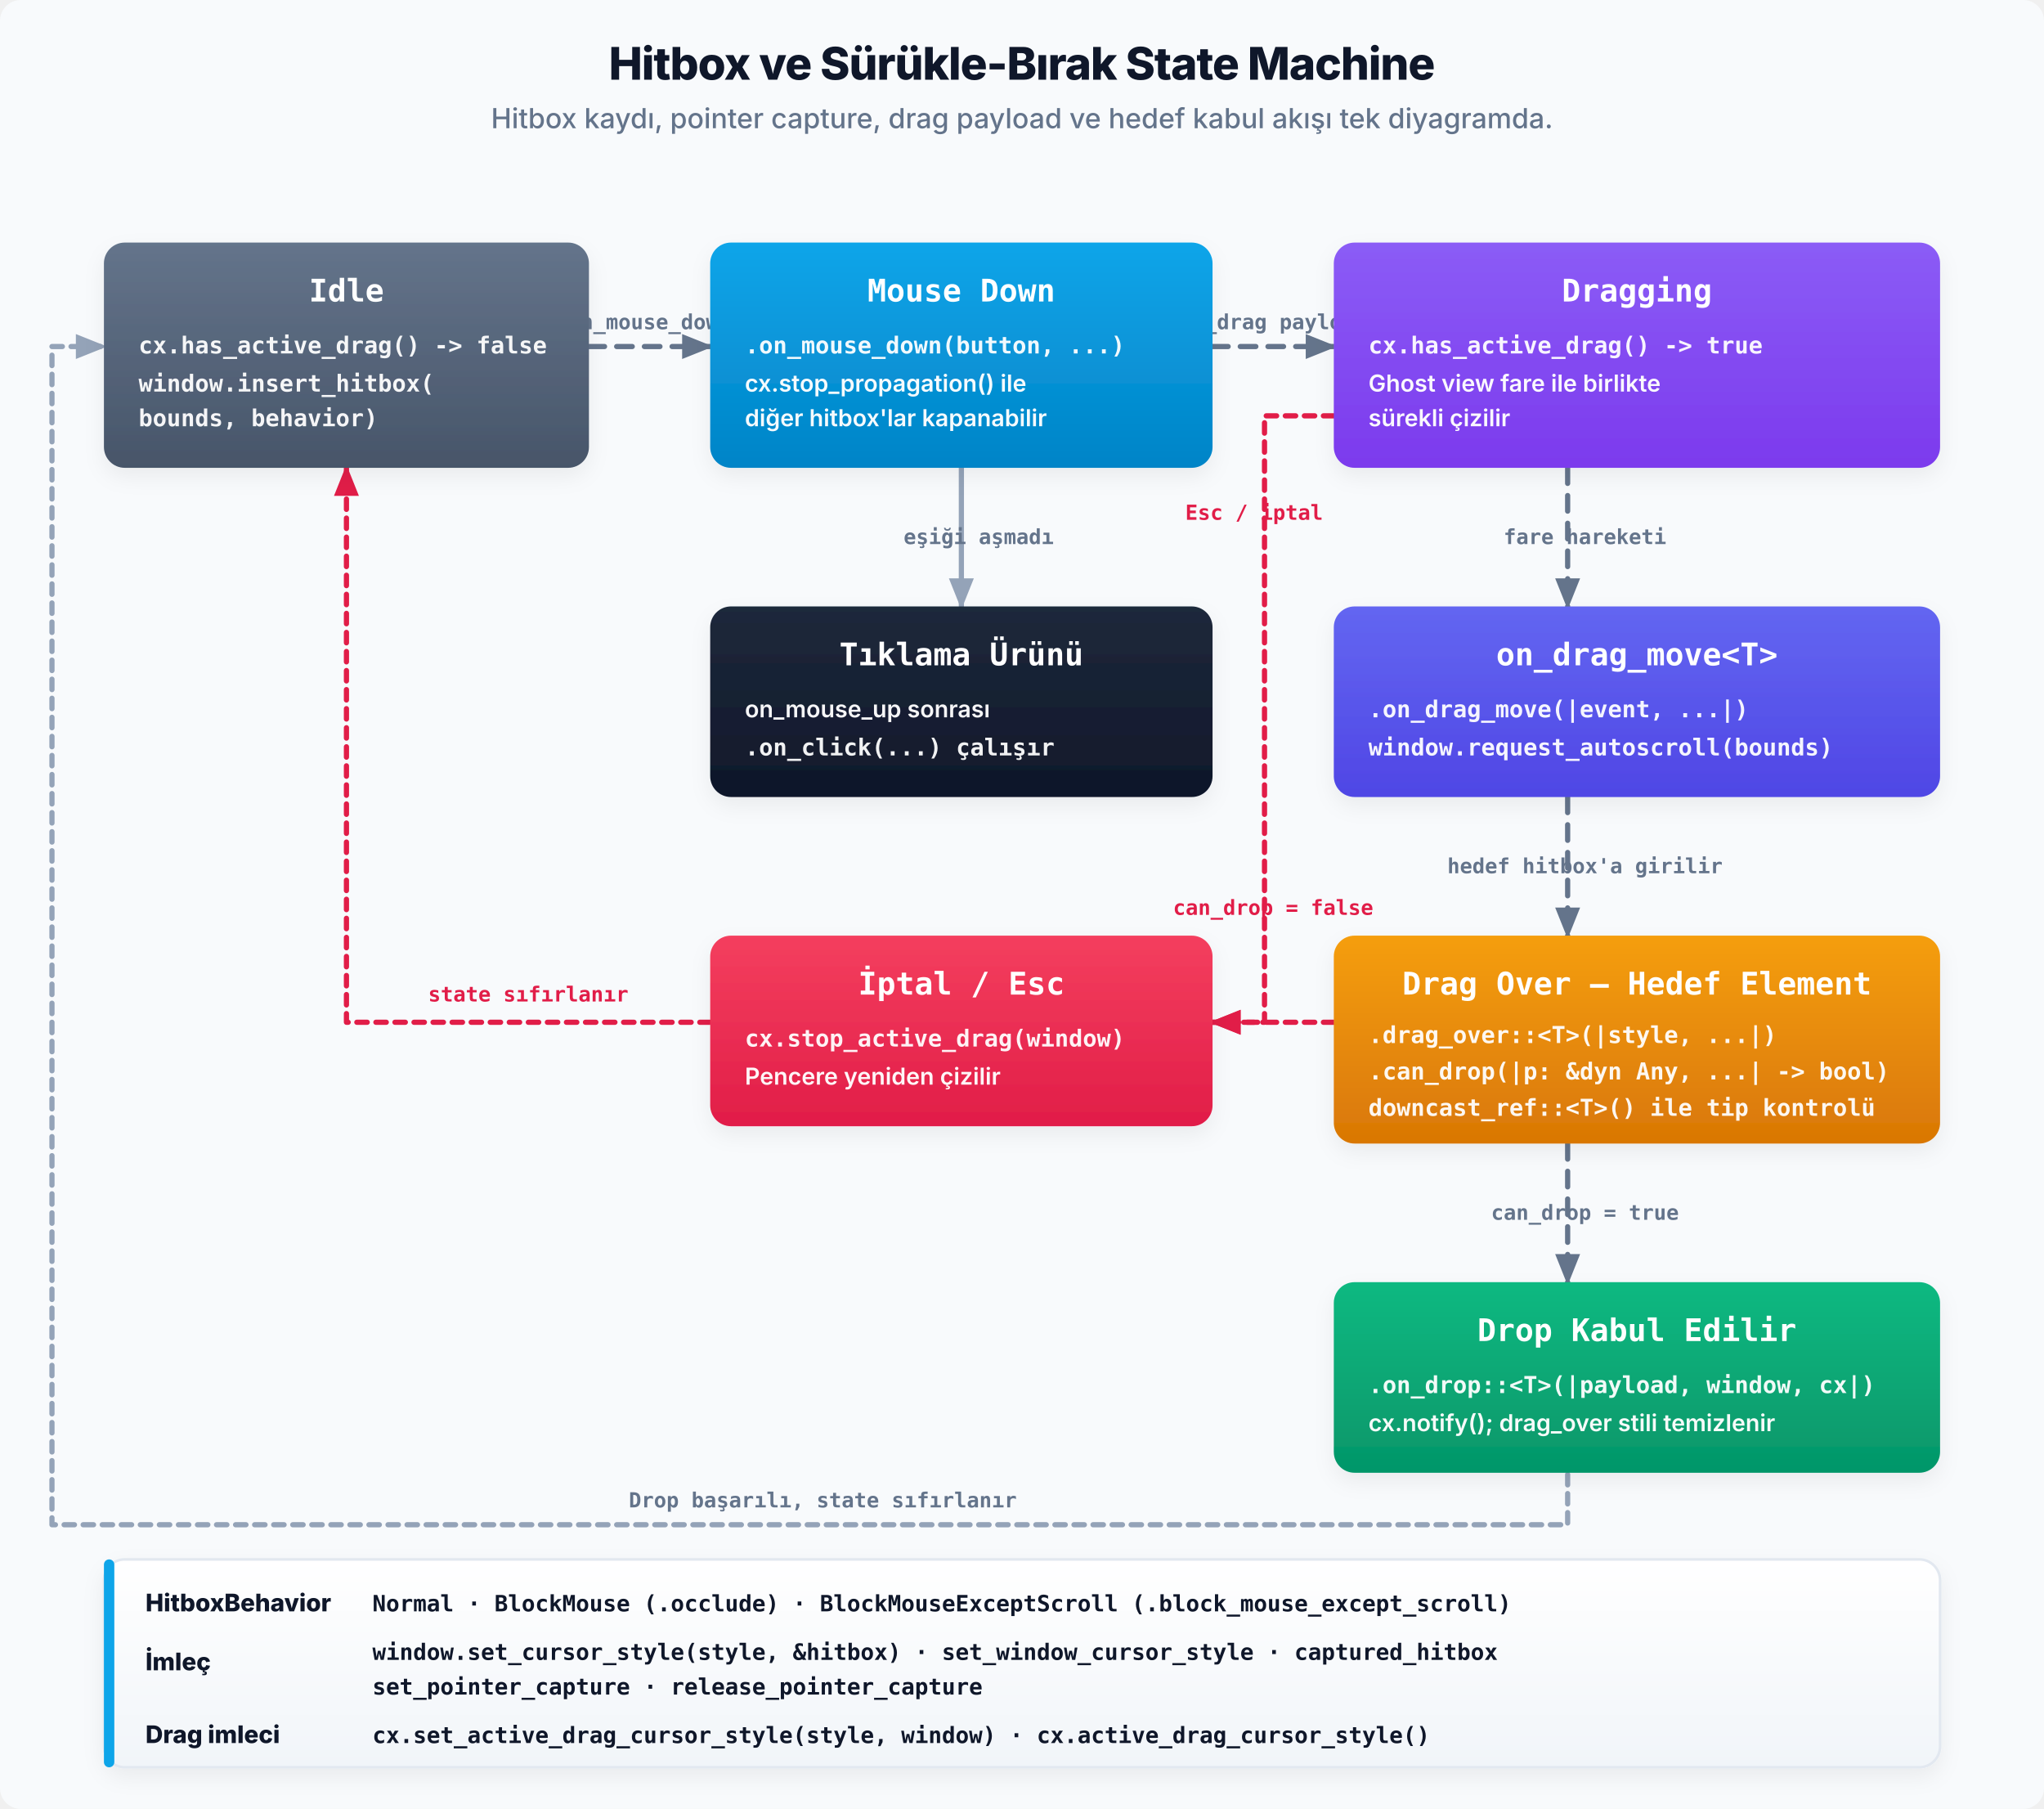
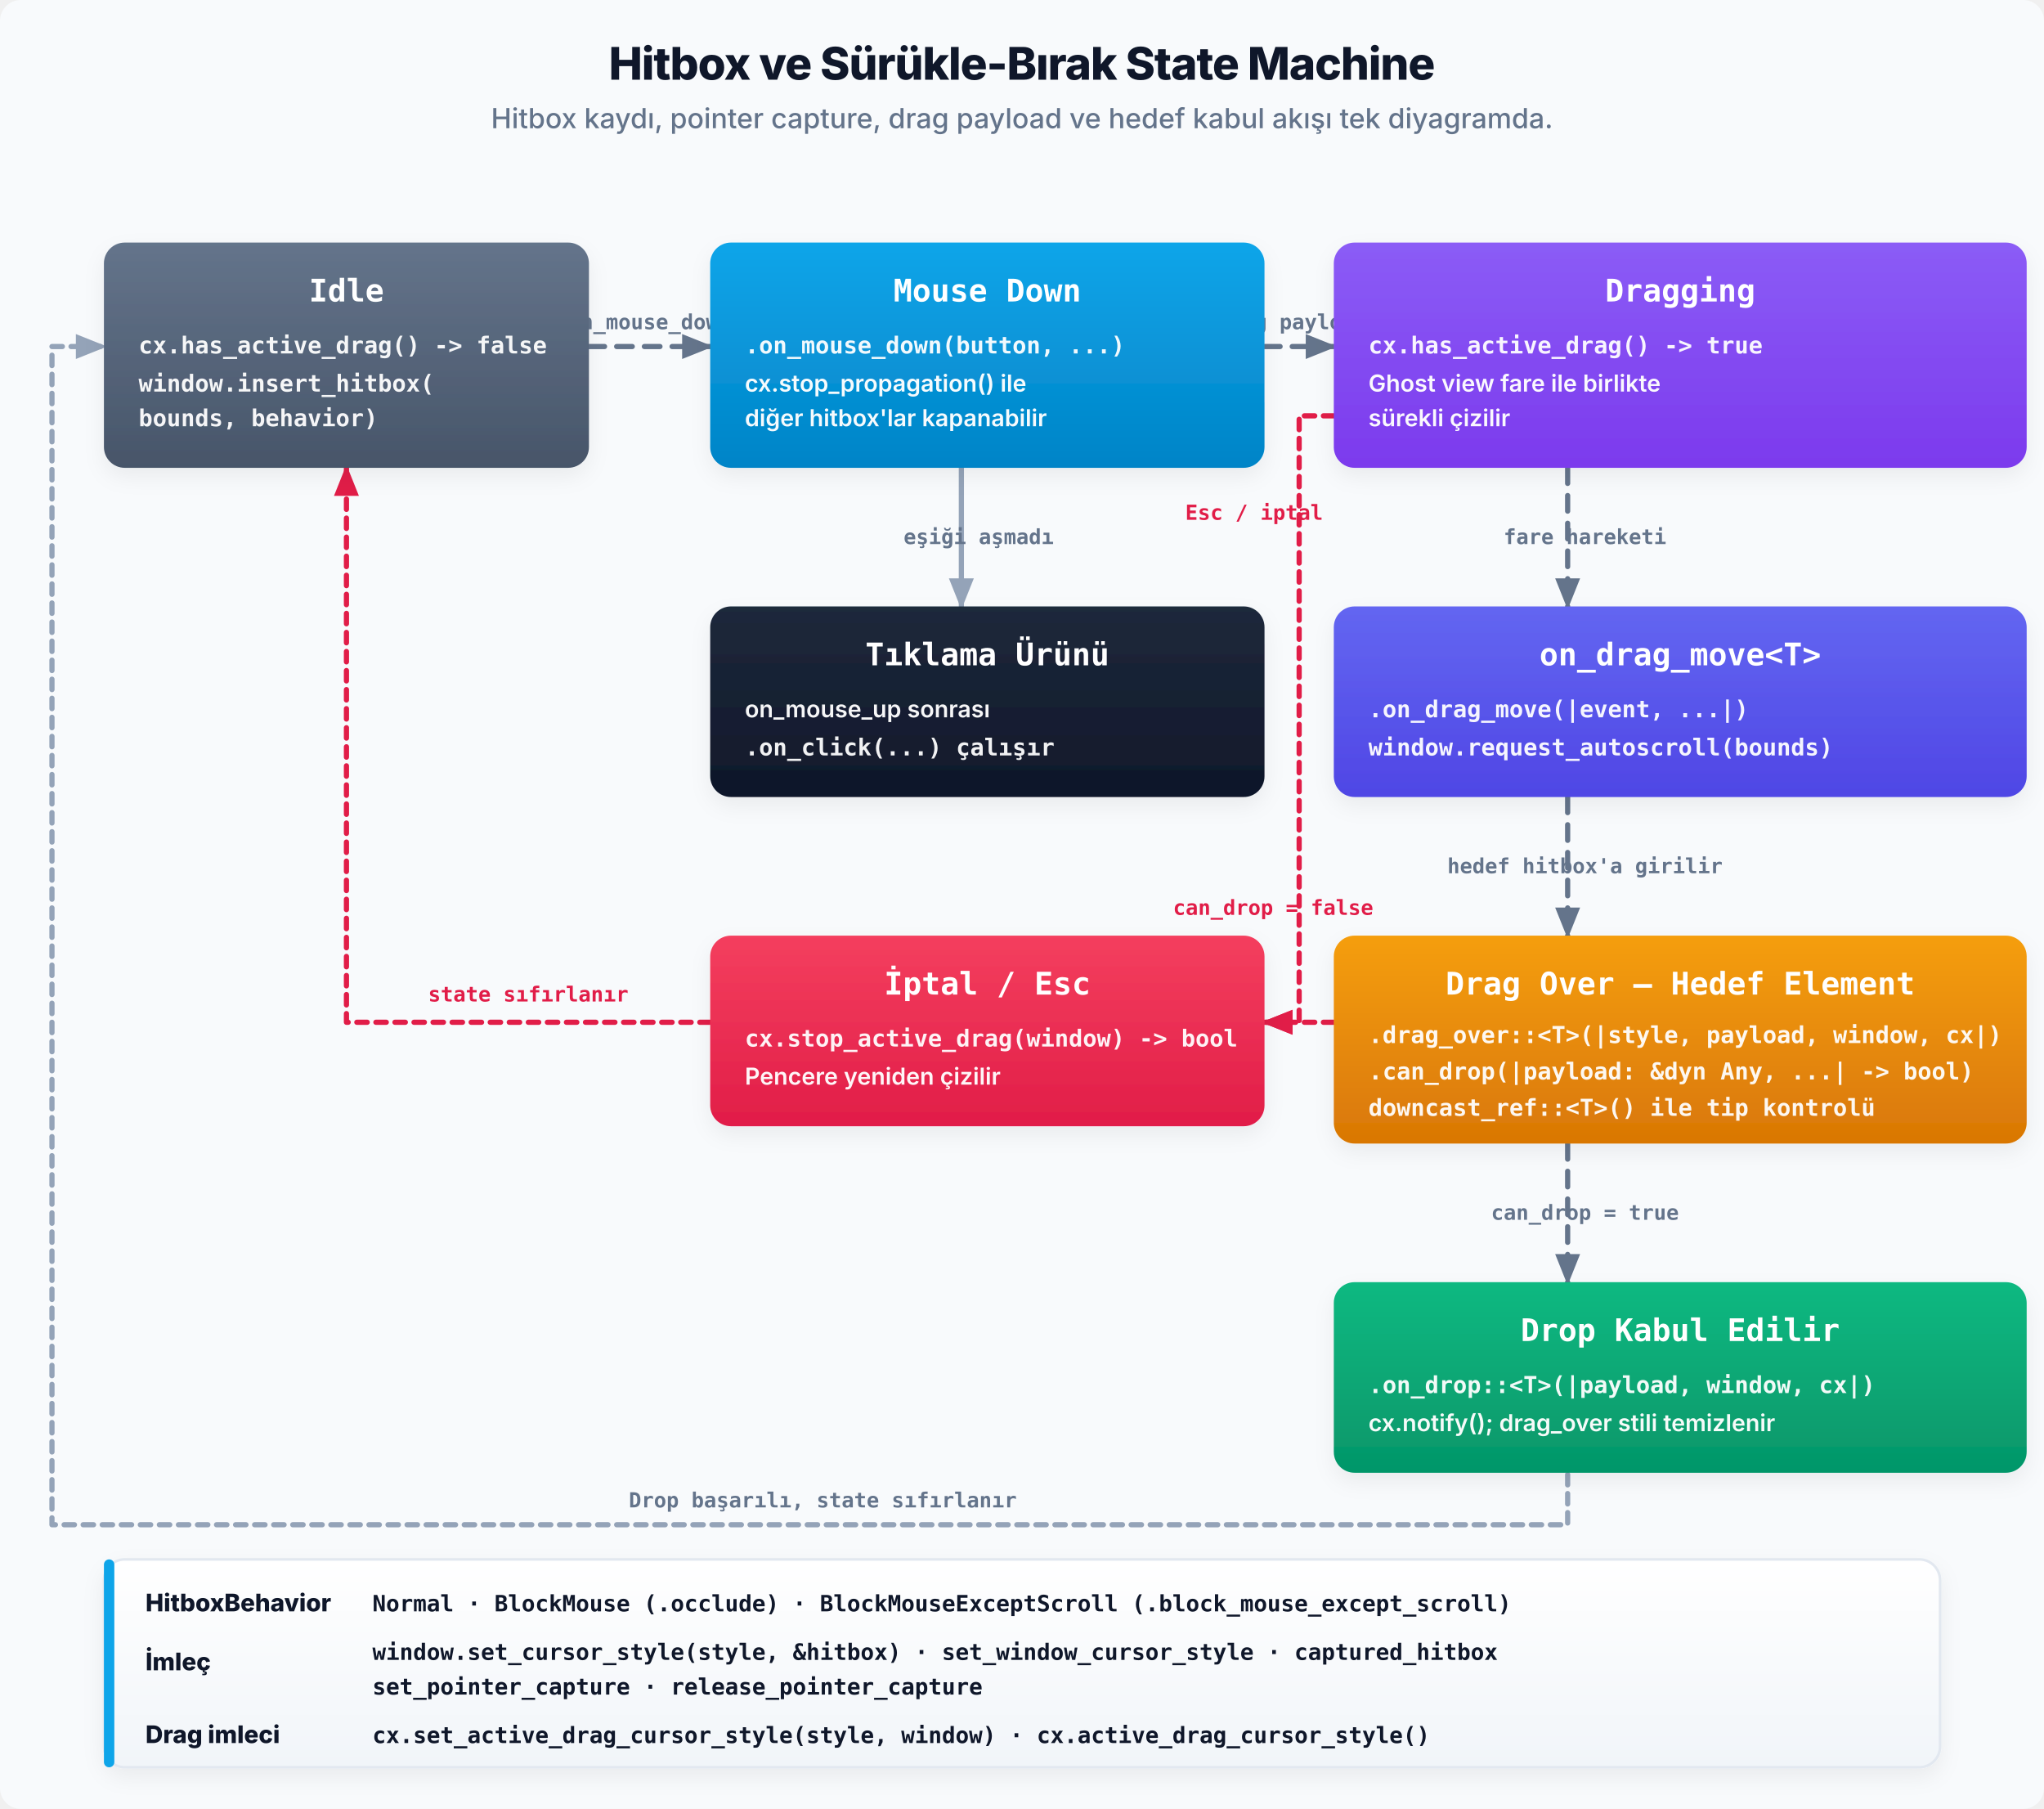
<svg xmlns="http://www.w3.org/2000/svg" viewBox="0 0 1180 1044">
  <defs>
    <filter id="shadow" x="-20%" y="-20%" width="140%" height="140%">
      <feDropShadow dx="0" dy="5" stdDeviation="6" flood-color="#0f172a" flood-opacity="0.06" />
    </filter>
    <marker id="arrow" viewBox="0 0 10 10" refX="9" refY="5" markerWidth="6" markerHeight="6" orient="auto">
      <path d="M 0 1 L 10 5 L 0 9 Z" fill="#64748b" />
    </marker>
    <marker id="arrowSoft" viewBox="0 0 10 10" refX="9" refY="5" markerWidth="6" markerHeight="6" orient="auto">
      <path d="M 0 1 L 10 5 L 0 9 Z" fill="#94a3b8" />
    </marker>
    <marker id="arrowRed" viewBox="0 0 10 10" refX="9" refY="5" markerWidth="6" markerHeight="6" orient="auto">
      <path d="M 0 1 L 10 5 L 0 9 Z" fill="#e11d48" />
    </marker>
    <linearGradient id="g-slate" x1="0" y1="0" x2="0" y2="1">
      <stop offset="0" stop-color="#64748b" />
      <stop offset="1" stop-color="#475569" />
    </linearGradient>
    <linearGradient id="g-sky" x1="0" y1="0" x2="0" y2="1">
      <stop offset="0" stop-color="#0ea5e9" />
      <stop offset="1" stop-color="#0284c7" />
    </linearGradient>
    <linearGradient id="g-ink" x1="0" y1="0" x2="0" y2="1">
      <stop offset="0" stop-color="#1e293b" />
      <stop offset="1" stop-color="#0f172a" />
    </linearGradient>
    <linearGradient id="g-rose" x1="0" y1="0" x2="0" y2="1">
      <stop offset="0" stop-color="#f43f5e" />
      <stop offset="1" stop-color="#e11d48" />
    </linearGradient>
    <linearGradient id="g-violet" x1="0" y1="0" x2="0" y2="1">
      <stop offset="0" stop-color="#8b5cf6" />
      <stop offset="1" stop-color="#7c3aed" />
    </linearGradient>
    <linearGradient id="g-indigo" x1="0" y1="0" x2="0" y2="1">
      <stop offset="0" stop-color="#6366f1" />
      <stop offset="1" stop-color="#4f46e5" />
    </linearGradient>
    <linearGradient id="g-amber" x1="0" y1="0" x2="0" y2="1">
      <stop offset="0" stop-color="#f59e0b" />
      <stop offset="1" stop-color="#d97706" />
    </linearGradient>
    <linearGradient id="g-green" x1="0" y1="0" x2="0" y2="1">
      <stop offset="0" stop-color="#10b981" />
      <stop offset="1" stop-color="#059669" />
    </linearGradient>
    <linearGradient id="g-panel" x1="0" y1="0" x2="0" y2="1">
      <stop offset="0" stop-color="#ffffff" />
      <stop offset="1" stop-color="#f1f5f9" />
    </linearGradient>
    <style>
      .bg { fill: #f8fafc; }
      .title { font: 800 26px system-ui, -apple-system, sans-serif; fill: #0f172a; letter-spacing: -0.5px; text-anchor: middle; }
      .sub { font: 500 16px system-ui, -apple-system, sans-serif; fill: #64748b; text-anchor: middle; }

      .c-title { font: 800 18px ui-monospace, SFMono-Regular, monospace; fill: #ffffff; text-anchor: middle; }
      .c-body { font: 600 13.5px system-ui, -apple-system, sans-serif; fill: #ffffff; opacity: 0.96; }
      .c-mono { font: 700 13.5px ui-monospace, SFMono-Regular, monospace; fill: #ffffff; opacity: 0.94; }

      .card { filter: url(#shadow); }
      .edge { font: 700 12px ui-monospace, SFMono-Regular, monospace; fill: #64748b; text-anchor: middle; }
      .edge-red { font: 700 12px ui-monospace, SFMono-Regular, monospace; fill: #e11d48; text-anchor: middle; }

      .ref-title { font: 800 14px system-ui, -apple-system, sans-serif; fill: #0f172a; }
      .ref-body { font: 500 13px system-ui, -apple-system, sans-serif; fill: #334155; }
      .ref-mono { font: 700 13px ui-monospace, SFMono-Regular, monospace; fill: #0f172a; }

      .pipeline-arrow { stroke: #64748b; stroke-width: 3; fill: none; marker-end: url(#arrow); stroke-linecap: round; stroke-linejoin: round; }
      .feed-arrow { stroke: #94a3b8; stroke-width: 3; fill: none; marker-end: url(#arrowSoft); stroke-linecap: round; stroke-linejoin: round; }
      .arrowRed { stroke: #e11d48; stroke-width: 3; fill: none; stroke-dasharray: 6 5; marker-end: url(#arrowRed); stroke-linecap: round; stroke-linejoin: round; }
      .arrowDash { stroke: #94a3b8; stroke-width: 3; fill: none; stroke-dasharray: 6 5; marker-end: url(#arrowSoft); stroke-linecap: round; stroke-linejoin: round; }

      .chip { fill: #f8fafc; stroke: #e2e8f0; stroke-width: 1; }

      .flow { stroke-dasharray: 9 7; animation: dash 9s linear infinite; }
      @keyframes dash { to { stroke-dashoffset: -160; } }
      @media (prefers-reduced-motion: reduce) { .flow { animation: none; } }
    </style>
  </defs>
  <rect width="100%" height="100%" rx="12" class="bg" />
  <text x="590" y="46" class="title">Hitbox ve Sürükle-Bırak State Machine</text>
  <text x="590" y="74" class="sub">Hitbox kaydı, pointer capture, drag payload ve hedef kabul akışı tek diyagramda.</text>
  <path d="M 340 200 H 410" class="pipeline-arrow flow" />
  <text x="375" y="190" class="edge">on_mouse_down</text>
-   <path d="M 700 200 H 770" class="pipeline-arrow flow" />
+   <path d="M 730 200 H 770" class="pipeline-arrow flow" />
  <text x="735" y="190" class="edge">on_drag payload</text>
  <path d="M 555 270 V 350" class="feed-arrow" />
  <text x="565" y="314" class="edge" text-anchor="start">eşiği aşmadı</text>
  <path d="M 905 270 V 350" class="pipeline-arrow flow" />
  <text x="915" y="314" class="edge" text-anchor="start">fare hareketi</text>
  <path d="M 905 460 V 540" class="pipeline-arrow flow" />
  <text x="915" y="504" class="edge" text-anchor="start">hedef hitbox'a girilir</text>
  <path d="M 905 660 V 740" class="pipeline-arrow flow" />
  <text x="915" y="704" class="edge" text-anchor="start">can_drop = true</text>
-   <path d="M 770 240 H 730 V 590 H 700" class="arrowRed" />
+   <path d="M 770 240 H 750 V 590 H 730" class="arrowRed" />
  <text x="724" y="300" class="edge-red" text-anchor="end">Esc / iptal</text>
-   <path d="M 770 590 H 700" class="arrowRed" />
+   <path d="M 770 590 H 730" class="arrowRed" />
  <text x="735" y="528" class="edge-red">can_drop = false</text>
  <path d="M 410 590 H 200 V 270" class="arrowRed" />
  <text x="305" y="578" class="edge-red">state sıfırlanır</text>
  <path d="M 905 840 V 880 H 30 V 200 H 60" class="arrowDash" />
  <text x="475" y="870" class="edge">Drop başarılı, state sıfırlanır</text>
  <g transform="translate(60, 140)">
    <rect width="280" height="130" rx="12" fill="url(#g-slate)" class="card" />
    <text x="140" y="34" class="c-title">Idle</text>
    <text x="20" y="64" class="c-mono">cx.has_active_drag() -&gt; false</text>
    <text x="20" y="86" class="c-mono">window.insert_hitbox(</text>
    <text x="20" y="106" class="c-mono">  bounds, behavior)</text>
  </g>
  <g transform="translate(410, 140)">
-     <rect width="290" height="130" rx="12" fill="url(#g-sky)" class="card" />
-     <text x="145" y="34" class="c-title">Mouse Down</text>
+     <rect width="320" height="130" rx="12" fill="url(#g-sky)" class="card" />
+     <text x="160" y="34" class="c-title">Mouse Down</text>
    <text x="20" y="64" class="c-mono">.on_mouse_down(button, ...)</text>
    <text x="20" y="86" class="c-body">cx.stop_propagation() ile</text>
    <text x="20" y="106" class="c-body">diğer hitbox'lar kapanabilir</text>
  </g>
  <g transform="translate(410, 350)">
-     <rect width="290" height="110" rx="12" fill="url(#g-ink)" class="card" />
-     <text x="145" y="34" class="c-title">Tıklama Ürünü</text>
+     <rect width="320" height="110" rx="12" fill="url(#g-ink)" class="card" />
+     <text x="160" y="34" class="c-title">Tıklama Ürünü</text>
    <text x="20" y="64" class="c-body">on_mouse_up sonrası</text>
    <text x="20" y="86" class="c-mono">.on_click(...) çalışır</text>
  </g>
  <g transform="translate(410, 540)">
-     <rect width="290" height="110" rx="12" fill="url(#g-rose)" class="card" />
-     <text x="145" y="34" class="c-title">İptal / Esc</text>
-     <text x="20" y="64" class="c-mono">cx.stop_active_drag(window)</text>
+     <rect width="320" height="110" rx="12" fill="url(#g-rose)" class="card" />
+     <text x="160" y="34" class="c-title">İptal / Esc</text>
+     <text x="20" y="64" class="c-mono">cx.stop_active_drag(window) -&gt; bool</text>
    <text x="20" y="86" class="c-body">Pencere yeniden çizilir</text>
  </g>
  <g transform="translate(770, 140)">
-     <rect width="350" height="130" rx="12" fill="url(#g-violet)" class="card" />
-     <text x="175" y="34" class="c-title">Dragging</text>
+     <rect width="400" height="130" rx="12" fill="url(#g-violet)" class="card" />
+     <text x="200" y="34" class="c-title">Dragging</text>
    <text x="20" y="64" class="c-mono">cx.has_active_drag() -&gt; true</text>
    <text x="20" y="86" class="c-body">Ghost view fare ile birlikte</text>
    <text x="20" y="106" class="c-body">sürekli çizilir</text>
  </g>
  <g transform="translate(770, 350)">
-     <rect width="350" height="110" rx="12" fill="url(#g-indigo)" class="card" />
-     <text x="175" y="34" class="c-title">on_drag_move&lt;T&gt;</text>
+     <rect width="400" height="110" rx="12" fill="url(#g-indigo)" class="card" />
+     <text x="200" y="34" class="c-title">on_drag_move&lt;T&gt;</text>
    <text x="20" y="64" class="c-mono">.on_drag_move(|event, ...|)</text>
    <text x="20" y="86" class="c-mono">window.request_autoscroll(bounds)</text>
  </g>
  <g transform="translate(770, 540)">
-     <rect width="350" height="120" rx="12" fill="url(#g-amber)" class="card" />
-     <text x="175" y="34" class="c-title">Drag Over — Hedef Element</text>
-     <text x="20" y="62" class="c-mono">.drag_over::&lt;T&gt;(|style, ...|)</text>
-     <text x="20" y="83" class="c-mono">.can_drop(|p: &amp;dyn Any, ...| -&gt; bool)</text>
+     <rect width="400" height="120" rx="12" fill="url(#g-amber)" class="card" />
+     <text x="200" y="34" class="c-title">Drag Over — Hedef Element</text>
+     <text x="20" y="62" class="c-mono">.drag_over::&lt;T&gt;(|style, payload, window, cx|)</text>
+     <text x="20" y="83" class="c-mono">.can_drop(|payload: &amp;dyn Any, ...| -&gt; bool)</text>
    <text x="20" y="104" class="c-mono">downcast_ref::&lt;T&gt;() ile tip kontrolü</text>
  </g>
  <g transform="translate(770, 740)">
-     <rect width="350" height="110" rx="12" fill="url(#g-green)" class="card" />
-     <text x="175" y="34" class="c-title">Drop Kabul Edilir</text>
+     <rect width="400" height="110" rx="12" fill="url(#g-green)" class="card" />
+     <text x="200" y="34" class="c-title">Drop Kabul Edilir</text>
    <text x="20" y="64" class="c-mono">.on_drop::&lt;T&gt;(|payload, window, cx|)</text>
    <text x="20" y="86" class="c-body">cx.notify(); drag_over stili temizlenir</text>
  </g>
  <g transform="translate(60, 900)">
    <rect width="1060" height="120" rx="12" fill="url(#g-panel)" stroke="#e2e8f0" stroke-width="1.5" class="card" />
    <rect width="6" height="120" rx="3" fill="#0ea5e9" />
    <text x="24" y="30" class="ref-title">HitboxBehavior</text>
    <text x="155" y="30" class="ref-mono">Normal · BlockMouse (.occlude) · BlockMouseExceptScroll (.block_mouse_except_scroll)</text>
    <text x="24" y="64" class="ref-title">İmleç</text>
    <text x="155" y="58" class="ref-mono">window.set_cursor_style(style, &amp;hitbox) · set_window_cursor_style · captured_hitbox</text>
    <text x="155" y="78" class="ref-mono">set_pointer_capture · release_pointer_capture</text>
    <text x="24" y="106" class="ref-title">Drag imleci</text>
    <text x="155" y="106" class="ref-mono">cx.set_active_drag_cursor_style(style, window) · cx.active_drag_cursor_style()</text>
  </g>
</svg>
